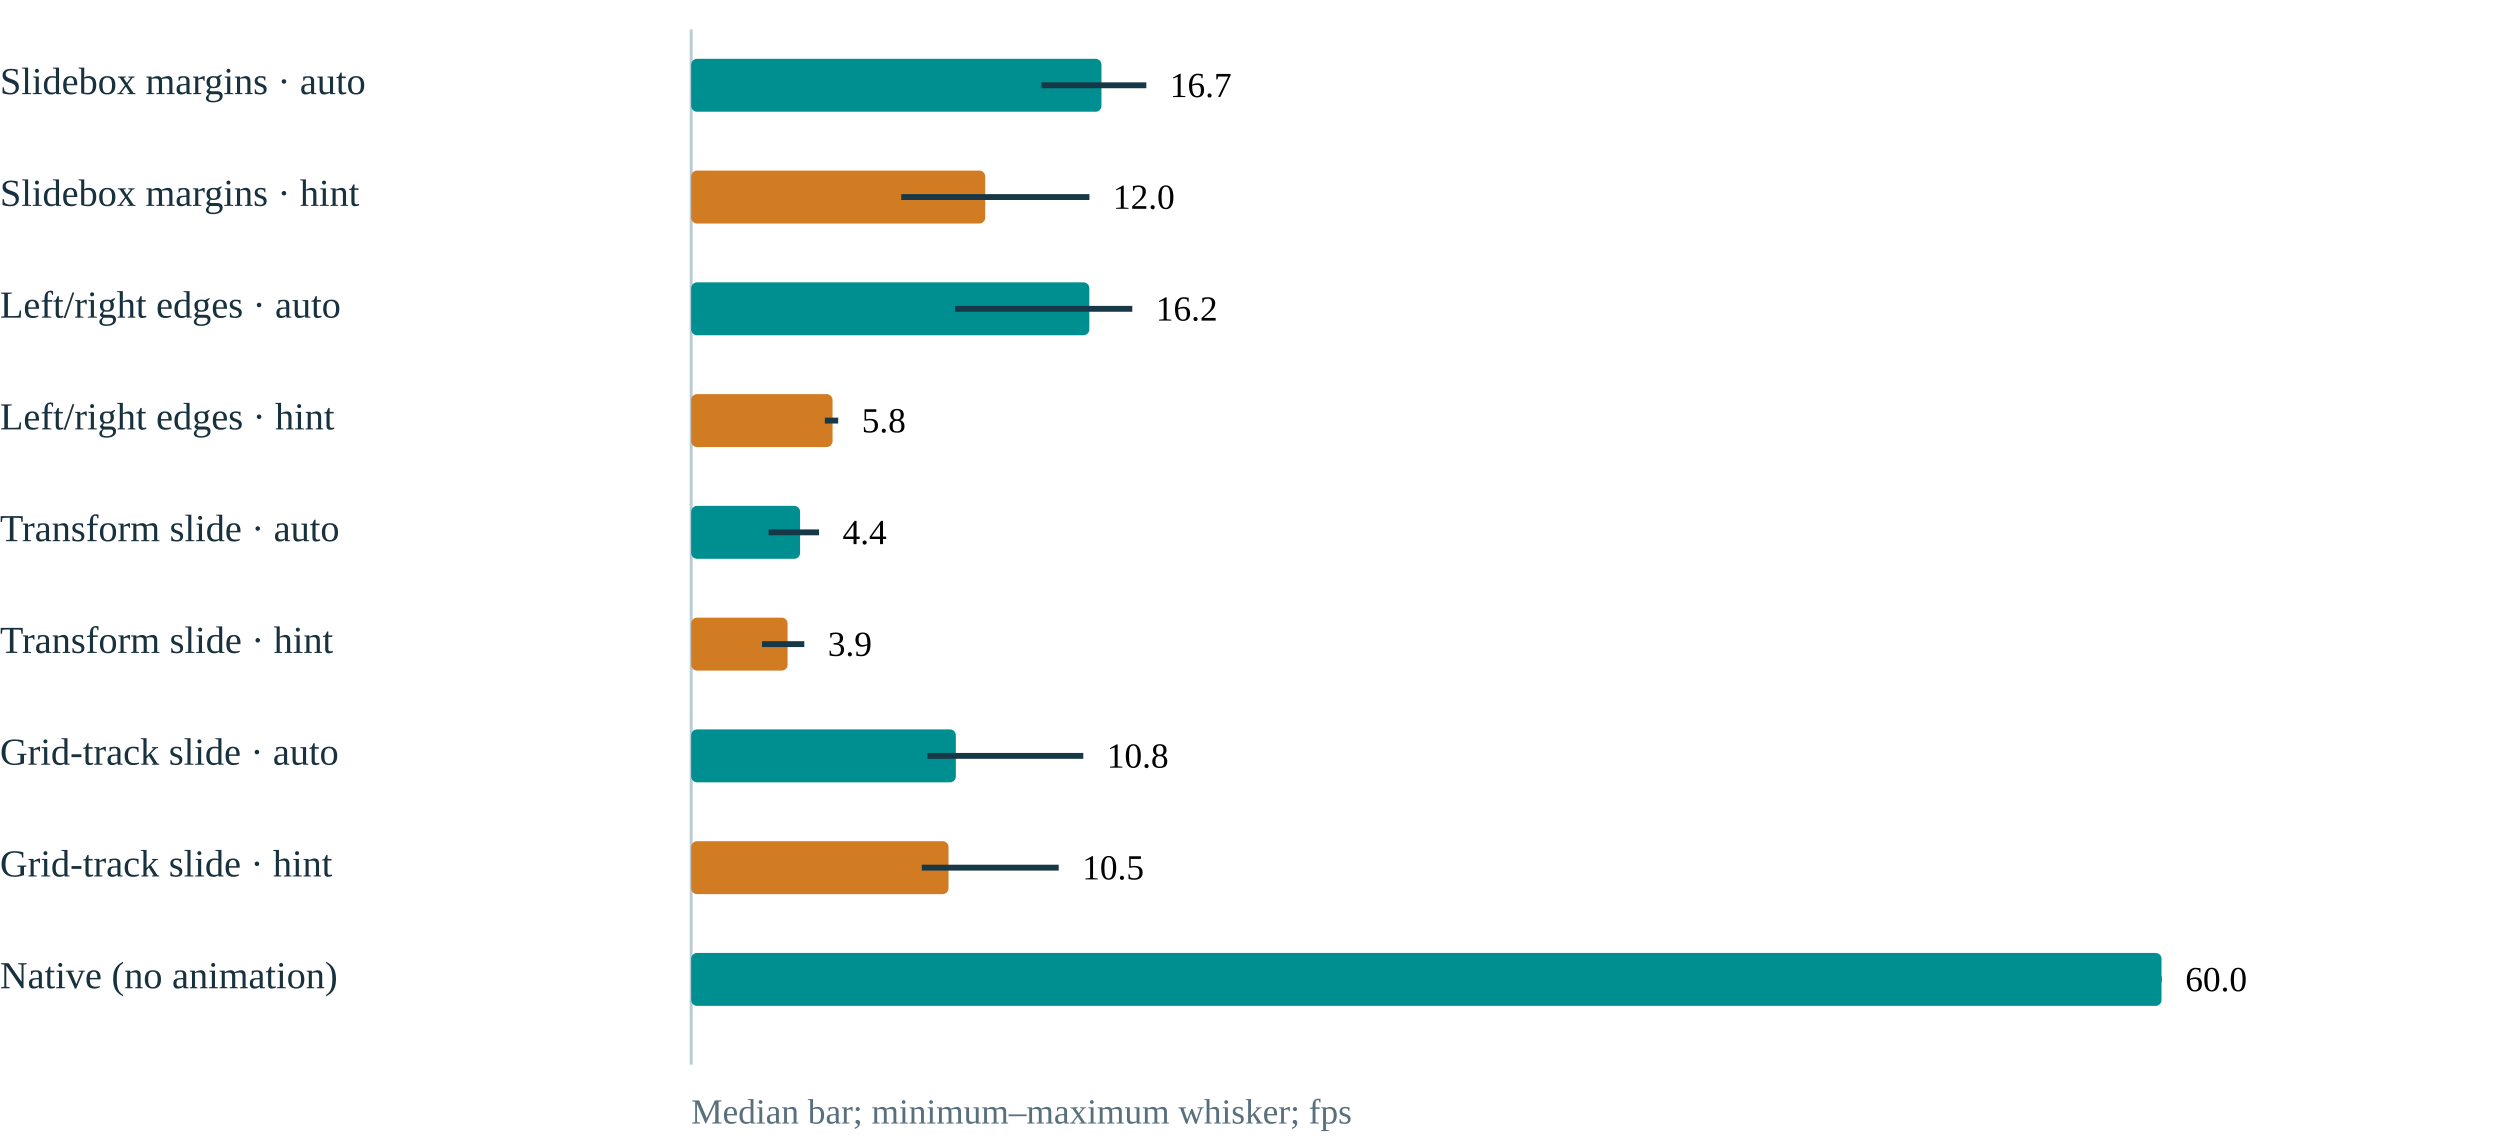
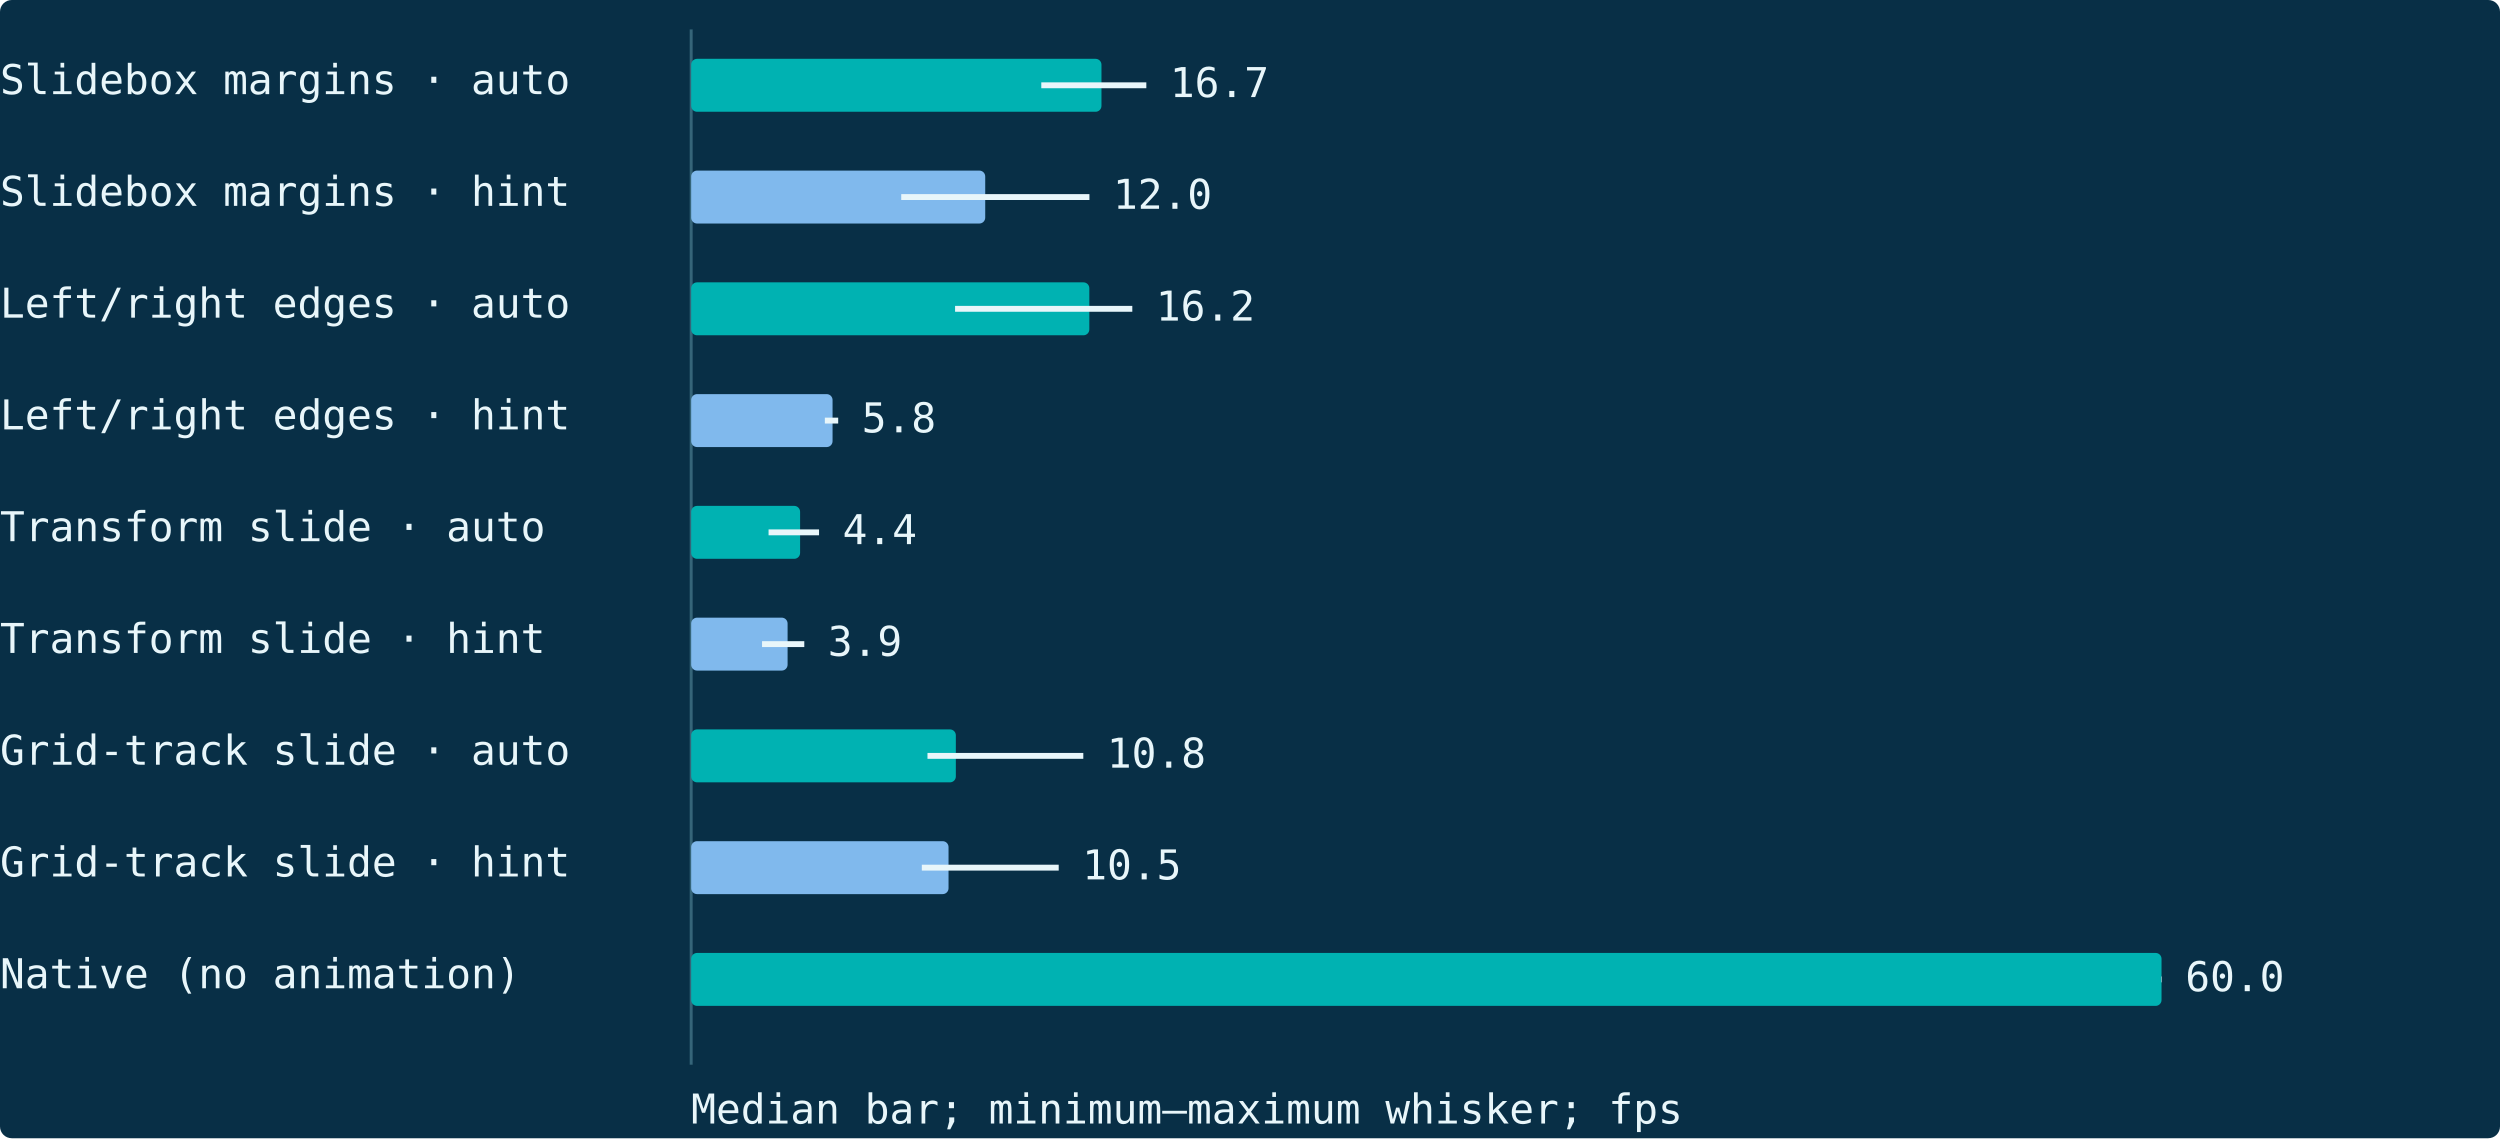
<svg xmlns="http://www.w3.org/2000/svg" viewBox="0 0 850 387" role="img" aria-label="rAF callback FPS, 2000 controls">
-   <line x1="235" x2="235" y1="10" y2="362" stroke="#b9ccd6" />
-   <text x="0" y="32" font-size="13" fill="#18313e">Slidebox margins · auto</text>
-   <rect x="235" y="20" width="139.499" height="18" rx="2" fill="#008f91" />
-   <line x1="354.04" x2="389.751" y1="29" y2="29" stroke="#173847" stroke-width="2" />
+   <style data-brand="nabous">text{font-family:"Cascadia Mono","SFMono-Regular",Consolas,monospace;fill:#e8f6fa;font-size:14px}svg{color-scheme:dark}</style>
+   <rect data-brand="nabous" width="100%" height="100%" rx="4" fill="#082f46" />
+   <line x1="235" x2="235" y1="10" y2="362" stroke="#8ac9d859" />
+   <text x="0" y="32" font-size="13" fill="#e8f6fa">Slidebox margins · auto</text>
+   <rect x="235" y="20" width="139.499" height="18" rx="2" fill="#00b2b2" />
+   <line x1="354.04" x2="389.751" y1="29" y2="29" stroke="#e8f6fa" stroke-width="2" />
  <text x="397.751" y="33" font-size="12">16.7</text>
-   <text x="0" y="70" font-size="13" fill="#18313e">Slidebox margins · hint</text>
-   <rect x="235" y="58" width="99.975" height="18" rx="2" fill="#d17b22" />
-   <line x1="306.419" x2="370.405" y1="67" y2="67" stroke="#173847" stroke-width="2" />
+   <text x="0" y="70" font-size="13" fill="#e8f6fa">Slidebox margins · hint</text>
+   <rect x="235" y="58" width="99.975" height="18" rx="2" fill="#80b9ed" />
+   <line x1="306.419" x2="370.405" y1="67" y2="67" stroke="#e8f6fa" stroke-width="2" />
  <text x="378.405" y="71" font-size="12">12.0</text>
-   <text x="0" y="108" font-size="13" fill="#18313e">Left/right edges · auto</text>
-   <rect x="235" y="96" width="135.371" height="18" rx="2" fill="#008f91" />
-   <line x1="324.725" x2="384.983" y1="105" y2="105" stroke="#173847" stroke-width="2" />
+   <text x="0" y="108" font-size="13" fill="#e8f6fa">Left/right edges · auto</text>
+   <rect x="235" y="96" width="135.371" height="18" rx="2" fill="#00b2b2" />
+   <line x1="324.725" x2="384.983" y1="105" y2="105" stroke="#e8f6fa" stroke-width="2" />
  <text x="392.983" y="109" font-size="12">16.2</text>
-   <text x="0" y="146" font-size="13" fill="#18313e">Left/right edges · hint</text>
-   <rect x="235" y="134" width="48.07" height="18" rx="2" fill="#d17b22" />
-   <line x1="280.448" x2="284.987" y1="143" y2="143" stroke="#173847" stroke-width="2" />
+   <text x="0" y="146" font-size="13" fill="#e8f6fa">Left/right edges · hint</text>
+   <rect x="235" y="134" width="48.07" height="18" rx="2" fill="#80b9ed" />
+   <line x1="280.448" x2="284.987" y1="143" y2="143" stroke="#e8f6fa" stroke-width="2" />
  <text x="292.987" y="147" font-size="12">5.8</text>
-   <text x="0" y="184" font-size="13" fill="#18313e">Transform slide · auto</text>
-   <rect x="235" y="172" width="37.032" height="18" rx="2" fill="#008f91" />
-   <line x1="261.313" x2="278.473" y1="181" y2="181" stroke="#173847" stroke-width="2" />
+   <text x="0" y="184" font-size="13" fill="#e8f6fa">Transform slide · auto</text>
+   <rect x="235" y="172" width="37.032" height="18" rx="2" fill="#00b2b2" />
+   <line x1="261.313" x2="278.473" y1="181" y2="181" stroke="#e8f6fa" stroke-width="2" />
  <text x="286.473" y="185" font-size="12">4.4</text>
-   <text x="0" y="222" font-size="13" fill="#18313e">Transform slide · hint</text>
-   <rect x="235" y="210" width="32.782" height="18" rx="2" fill="#d17b22" />
-   <line x1="259.094" x2="273.458" y1="219" y2="219" stroke="#173847" stroke-width="2" />
+   <text x="0" y="222" font-size="13" fill="#e8f6fa">Transform slide · hint</text>
+   <rect x="235" y="210" width="32.782" height="18" rx="2" fill="#80b9ed" />
+   <line x1="259.094" x2="273.458" y1="219" y2="219" stroke="#e8f6fa" stroke-width="2" />
  <text x="281.458" y="223" font-size="12">3.9</text>
-   <text x="0" y="260" font-size="13" fill="#18313e">Grid-track slide · auto</text>
-   <rect x="235" y="248" width="89.985" height="18" rx="2" fill="#008f91" />
-   <line x1="315.343" x2="368.323" y1="257" y2="257" stroke="#173847" stroke-width="2" />
+   <text x="0" y="260" font-size="13" fill="#e8f6fa">Grid-track slide · auto</text>
+   <rect x="235" y="248" width="89.985" height="18" rx="2" fill="#00b2b2" />
+   <line x1="315.343" x2="368.323" y1="257" y2="257" stroke="#e8f6fa" stroke-width="2" />
  <text x="376.323" y="261" font-size="12">10.8</text>
-   <text x="0" y="298" font-size="13" fill="#18313e">Grid-track slide · hint</text>
-   <rect x="235" y="286" width="87.503" height="18" rx="2" fill="#d17b22" />
-   <line x1="313.415" x2="359.962" y1="295" y2="295" stroke="#173847" stroke-width="2" />
+   <text x="0" y="298" font-size="13" fill="#e8f6fa">Grid-track slide · hint</text>
+   <rect x="235" y="286" width="87.503" height="18" rx="2" fill="#80b9ed" />
+   <line x1="313.415" x2="359.962" y1="295" y2="295" stroke="#e8f6fa" stroke-width="2" />
  <text x="367.962" y="299" font-size="12">10.5</text>
-   <text x="0" y="336" font-size="13" fill="#18313e">Native (no animation) </text>
-   <rect x="235" y="324" width="499.921" height="18" rx="2" fill="#008f91" />
-   <line x1="734.842" x2="735" y1="333" y2="333" stroke="#173847" stroke-width="2" />
+   <text x="0" y="336" font-size="13" fill="#e8f6fa">Native (no animation) </text>
+   <rect x="235" y="324" width="499.921" height="18" rx="2" fill="#00b2b2" />
+   <line x1="734.842" x2="735" y1="333" y2="333" stroke="#e8f6fa" stroke-width="2" />
  <text x="743" y="337" font-size="12">60.0</text>
  <text x="235" y="382" fill="#586f7c" font-size="12">Median bar; minimum–maximum whisker; fps</text>
</svg>
